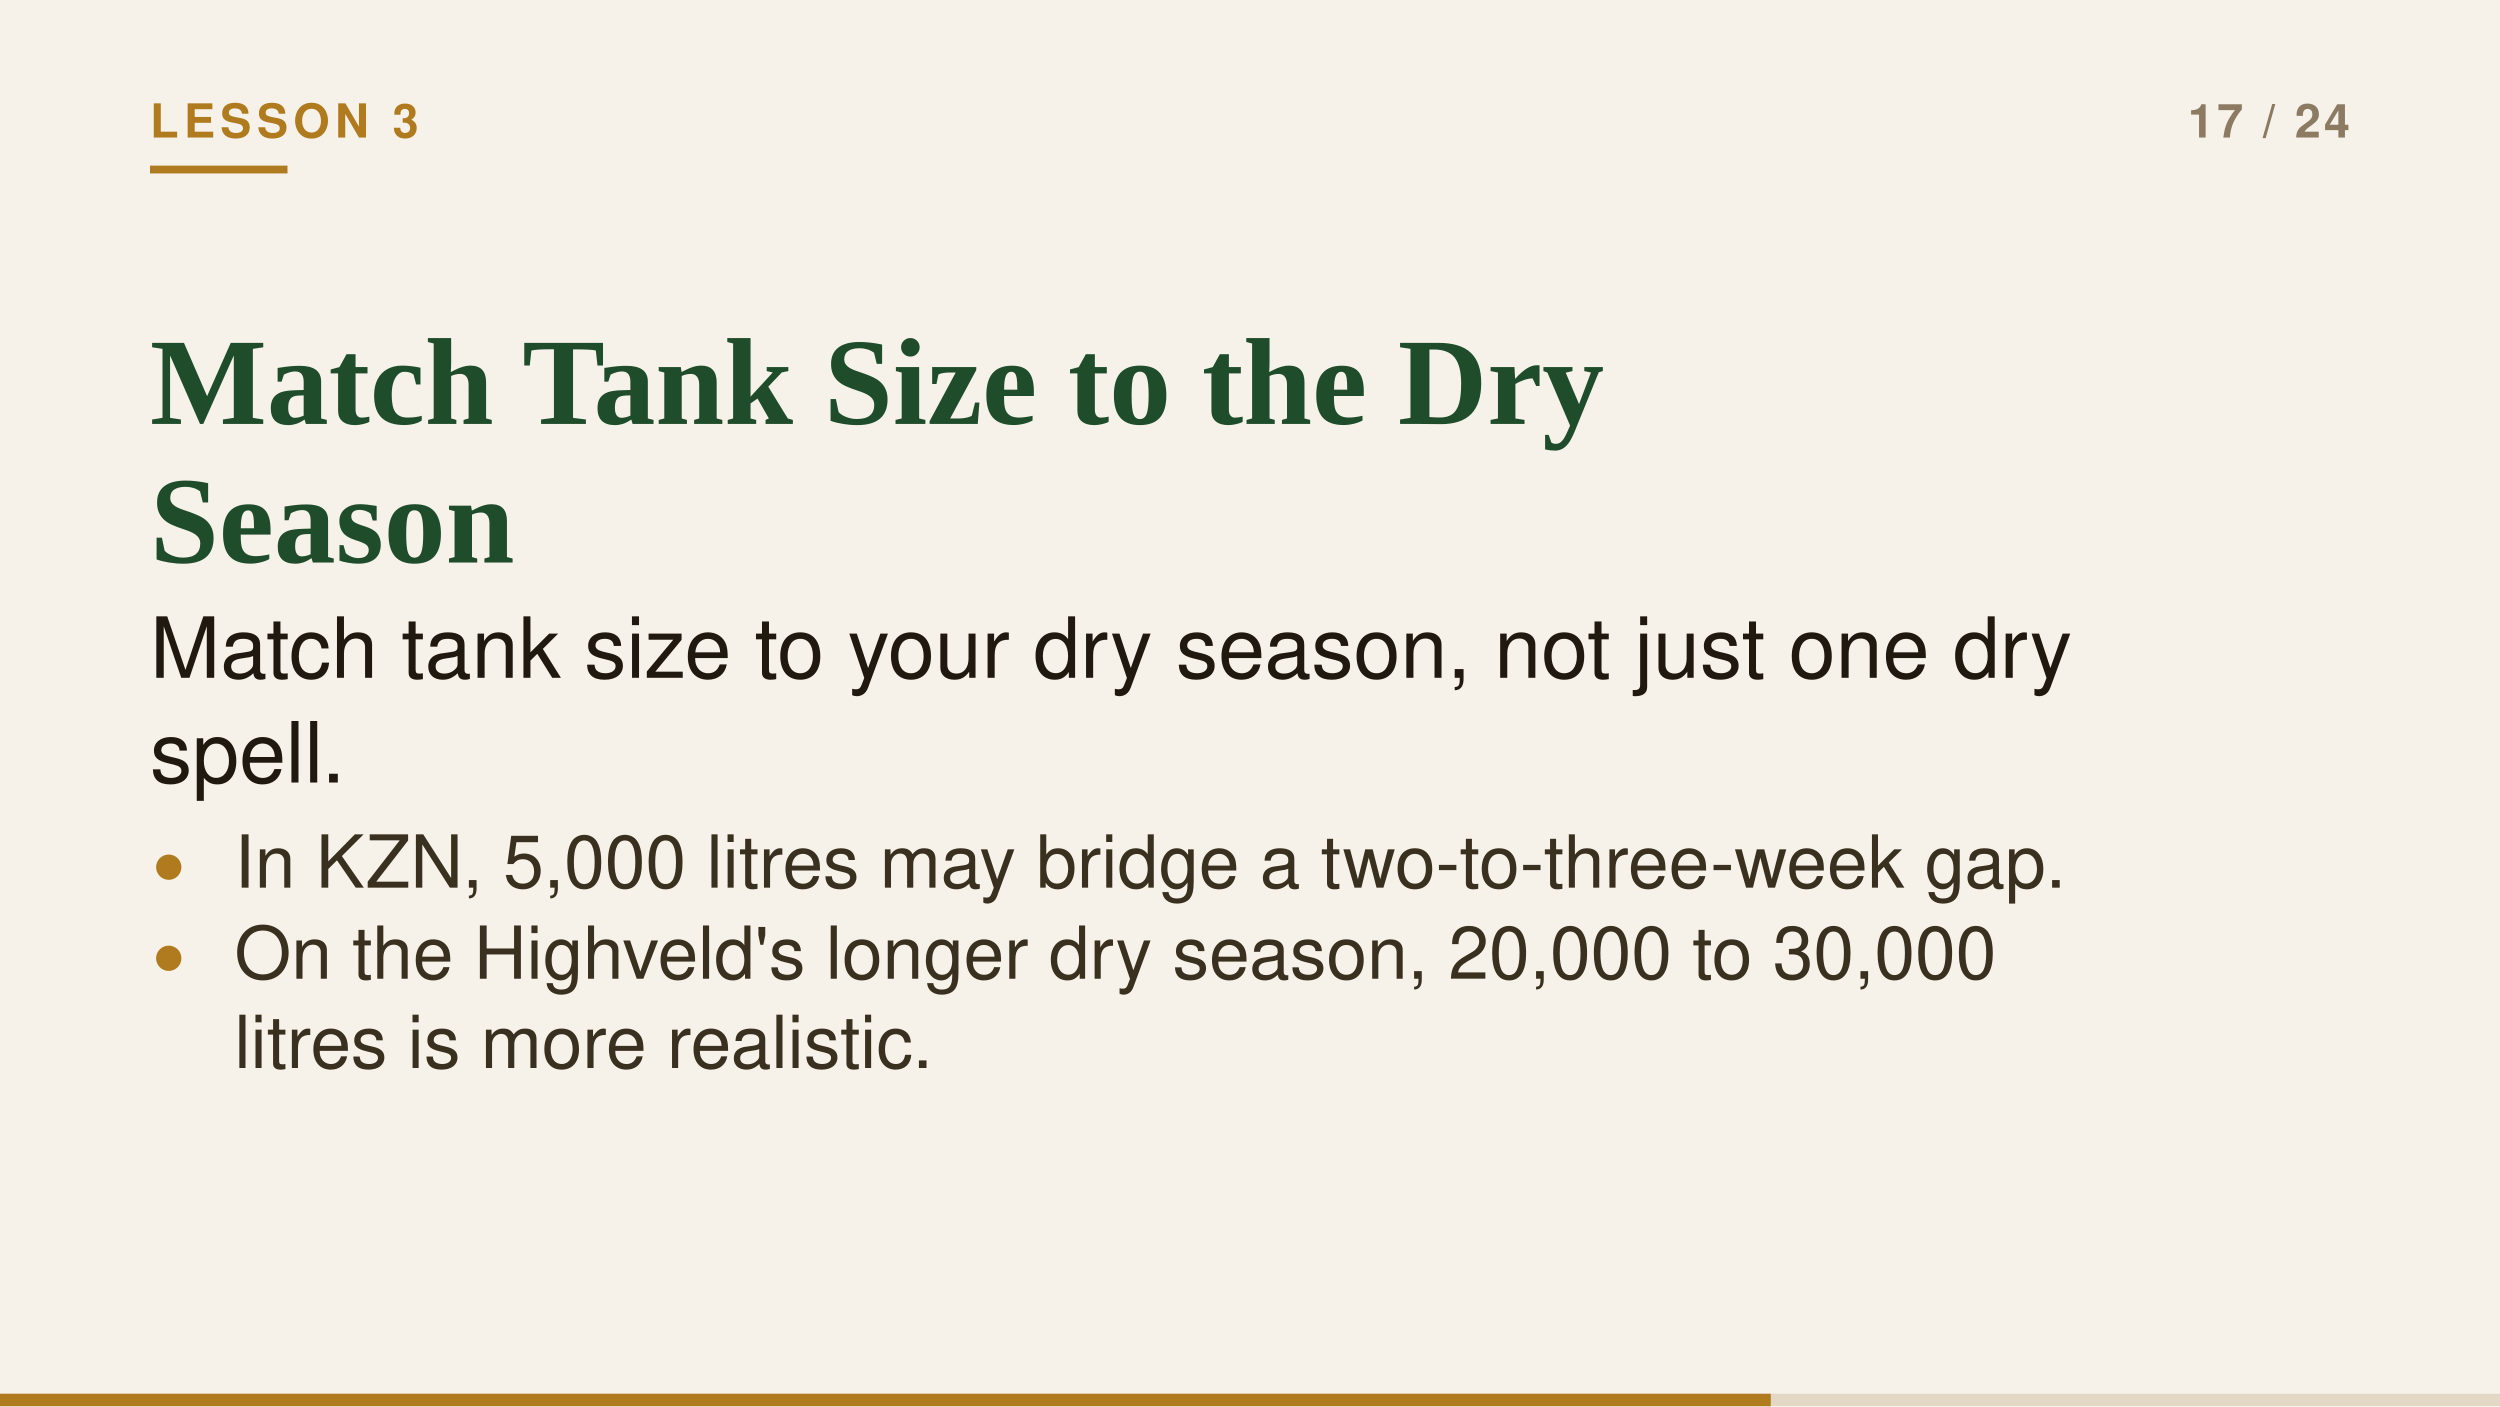
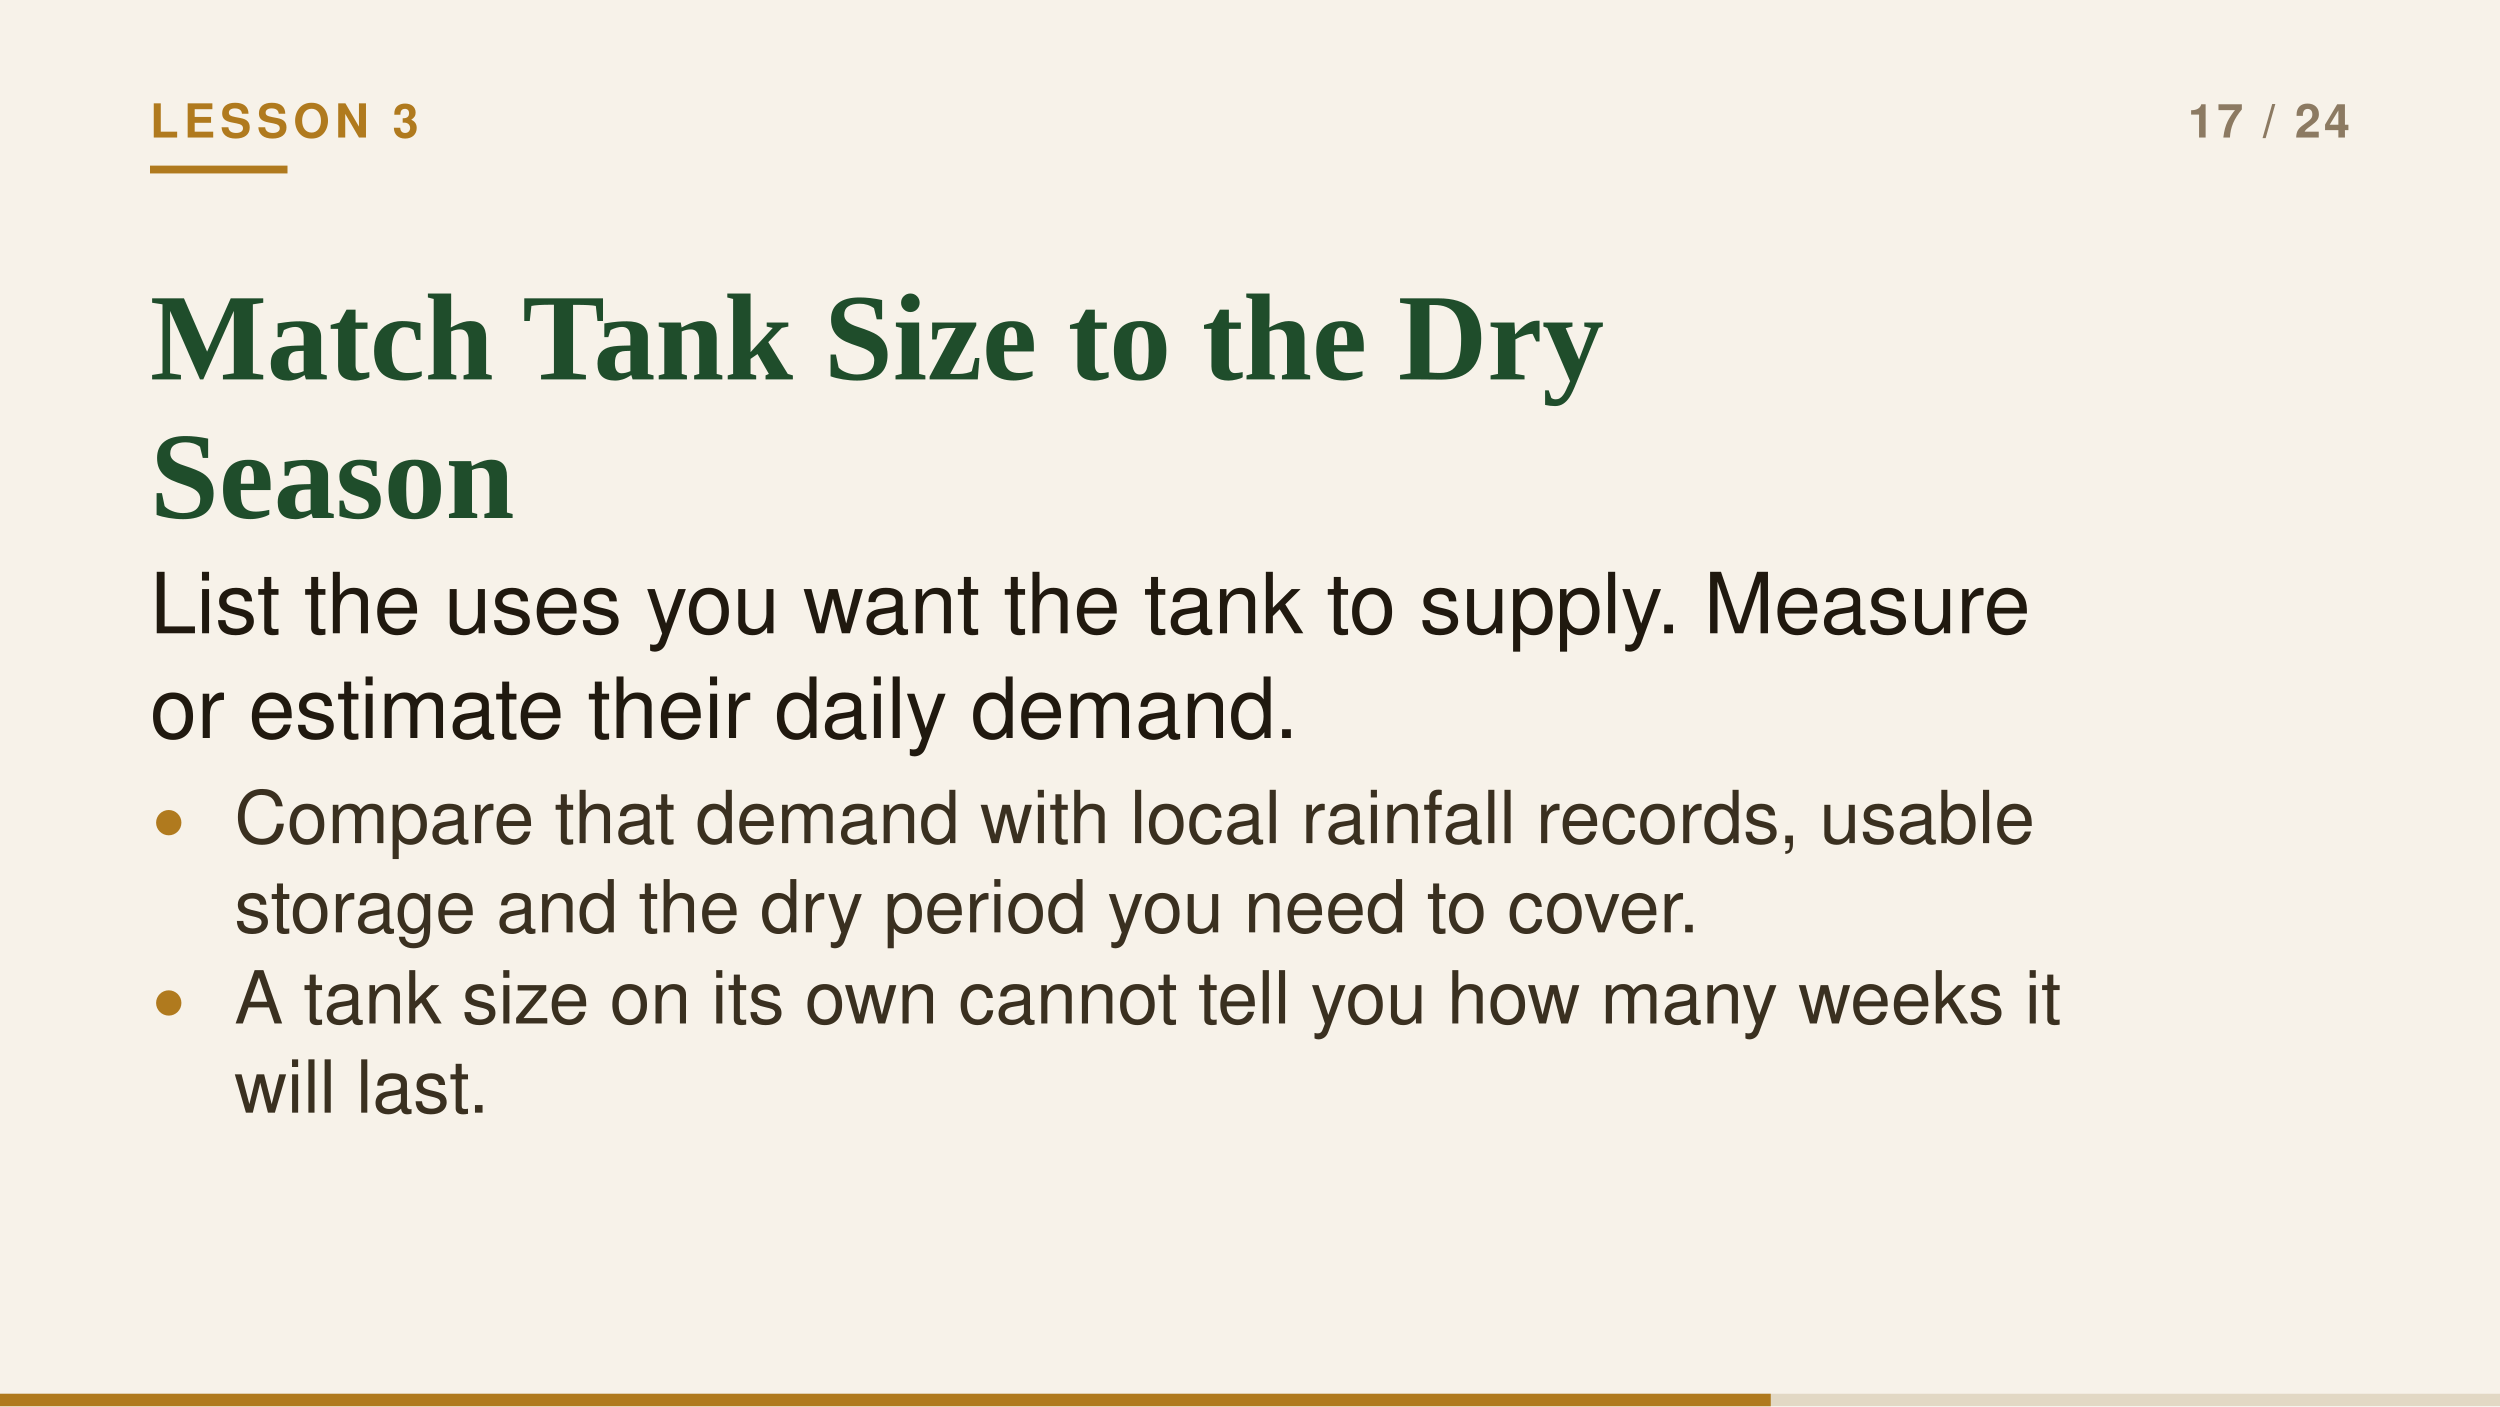
<svg xmlns="http://www.w3.org/2000/svg" viewBox="0 0 1600 900" width="1600" height="900">
  <style>.eye{font:700 30px 'Helvetica Neue',Helvetica,Arial,'Liberation Sans',sans-serif;letter-spacing:3.4px}.num{text-anchor:end;letter-spacing:2px}.hero{font:700 132px Georgia,'Iowan Old Style','Times New Roman',serif}.tag{font:italic 400 58px Georgia,'Iowan Old Style','Times New Roman',serif}.title{font-family:Georgia,'Iowan Old Style','Times New Roman',serif;font-weight:700}.lead{font-family:'Helvetica Neue',Helvetica,Arial,'Liberation Sans',sans-serif;font-weight:400}.point{font-family:'Helvetica Neue',Helvetica,Arial,'Liberation Sans',sans-serif;font-weight:400}.q{font:italic 400 46px Georgia,'Iowan Old Style','Times New Roman',serif}</style>
  <rect width="1600" height="900" fill="#F7F2E9" />
  <text class="eye" font-size="30" x="96" y="88" fill="#B07A1E">LESSON 3</text>
  <text class="eye num" x="1504" y="88" fill="#8C7A62">17 / 24</text>
  <rect x="96" y="106" width="88" height="5" fill="#B07A1E" />
  <text class="title" font-size="79.2" fill="#1F4D2B">
-     <tspan x="96" y="271.3">Match Tank Size to the Dry</tspan>
-     <tspan x="96" y="360">Season</tspan>
+     <tspan x="96" y="242.8">Match Tank Size to the Dry</tspan>
+     <tspan x="96" y="331.5">Season</tspan>
  </text>
  <text class="lead" font-size="54" fill="#20190F">
-     <tspan x="96" y="433.8">Match tank size to your dry season, not just one dry</tspan>
-     <tspan x="96" y="500.8">spell.</tspan>
+     <tspan x="96" y="405.3">List the uses you want the tank to supply. Measure</tspan>
+     <tspan x="96" y="472.3">or estimate their daily demand.</tspan>
  </text>
-   <circle cx="108" cy="555" r="8.1" fill="#B07A1E" />
+   <circle cx="108" cy="526.5" r="8.1" fill="#B07A1E" />
  <text class="point" font-size="46.8" fill="#3A3020">
-     <tspan x="150" y="568.1">In KZN, 5,000 litres may bridge a two-to-three-week gap.</tspan>
+     <tspan x="150" y="539.6">Compare that demand with local rainfall records, usable</tspan>
+     <tspan x="150" y="596.7">storage and the dry period you need to cover.</tspan>
  </text>
-   <circle cx="108" cy="613.3" r="8.1" fill="#B07A1E" />
+   <circle cx="108" cy="641.9" r="8.1" fill="#B07A1E" />
  <text class="point" font-size="46.8" fill="#3A3020">
-     <tspan x="150" y="626.4">On the Highveld's longer dry season, 20,000 to 30,000</tspan>
-     <tspan x="150" y="683.5">litres is more realistic.</tspan>
+     <tspan x="150" y="655">A tank size on its own cannot tell you how many weeks it</tspan>
+     <tspan x="150" y="712.1">will last.</tspan>
  </text>
  <rect x="0" y="892" width="1600" height="8" fill="#E2D8C4" />
  <rect x="0" y="892" width="1133.3" height="8" fill="#B07A1E" />
</svg>
